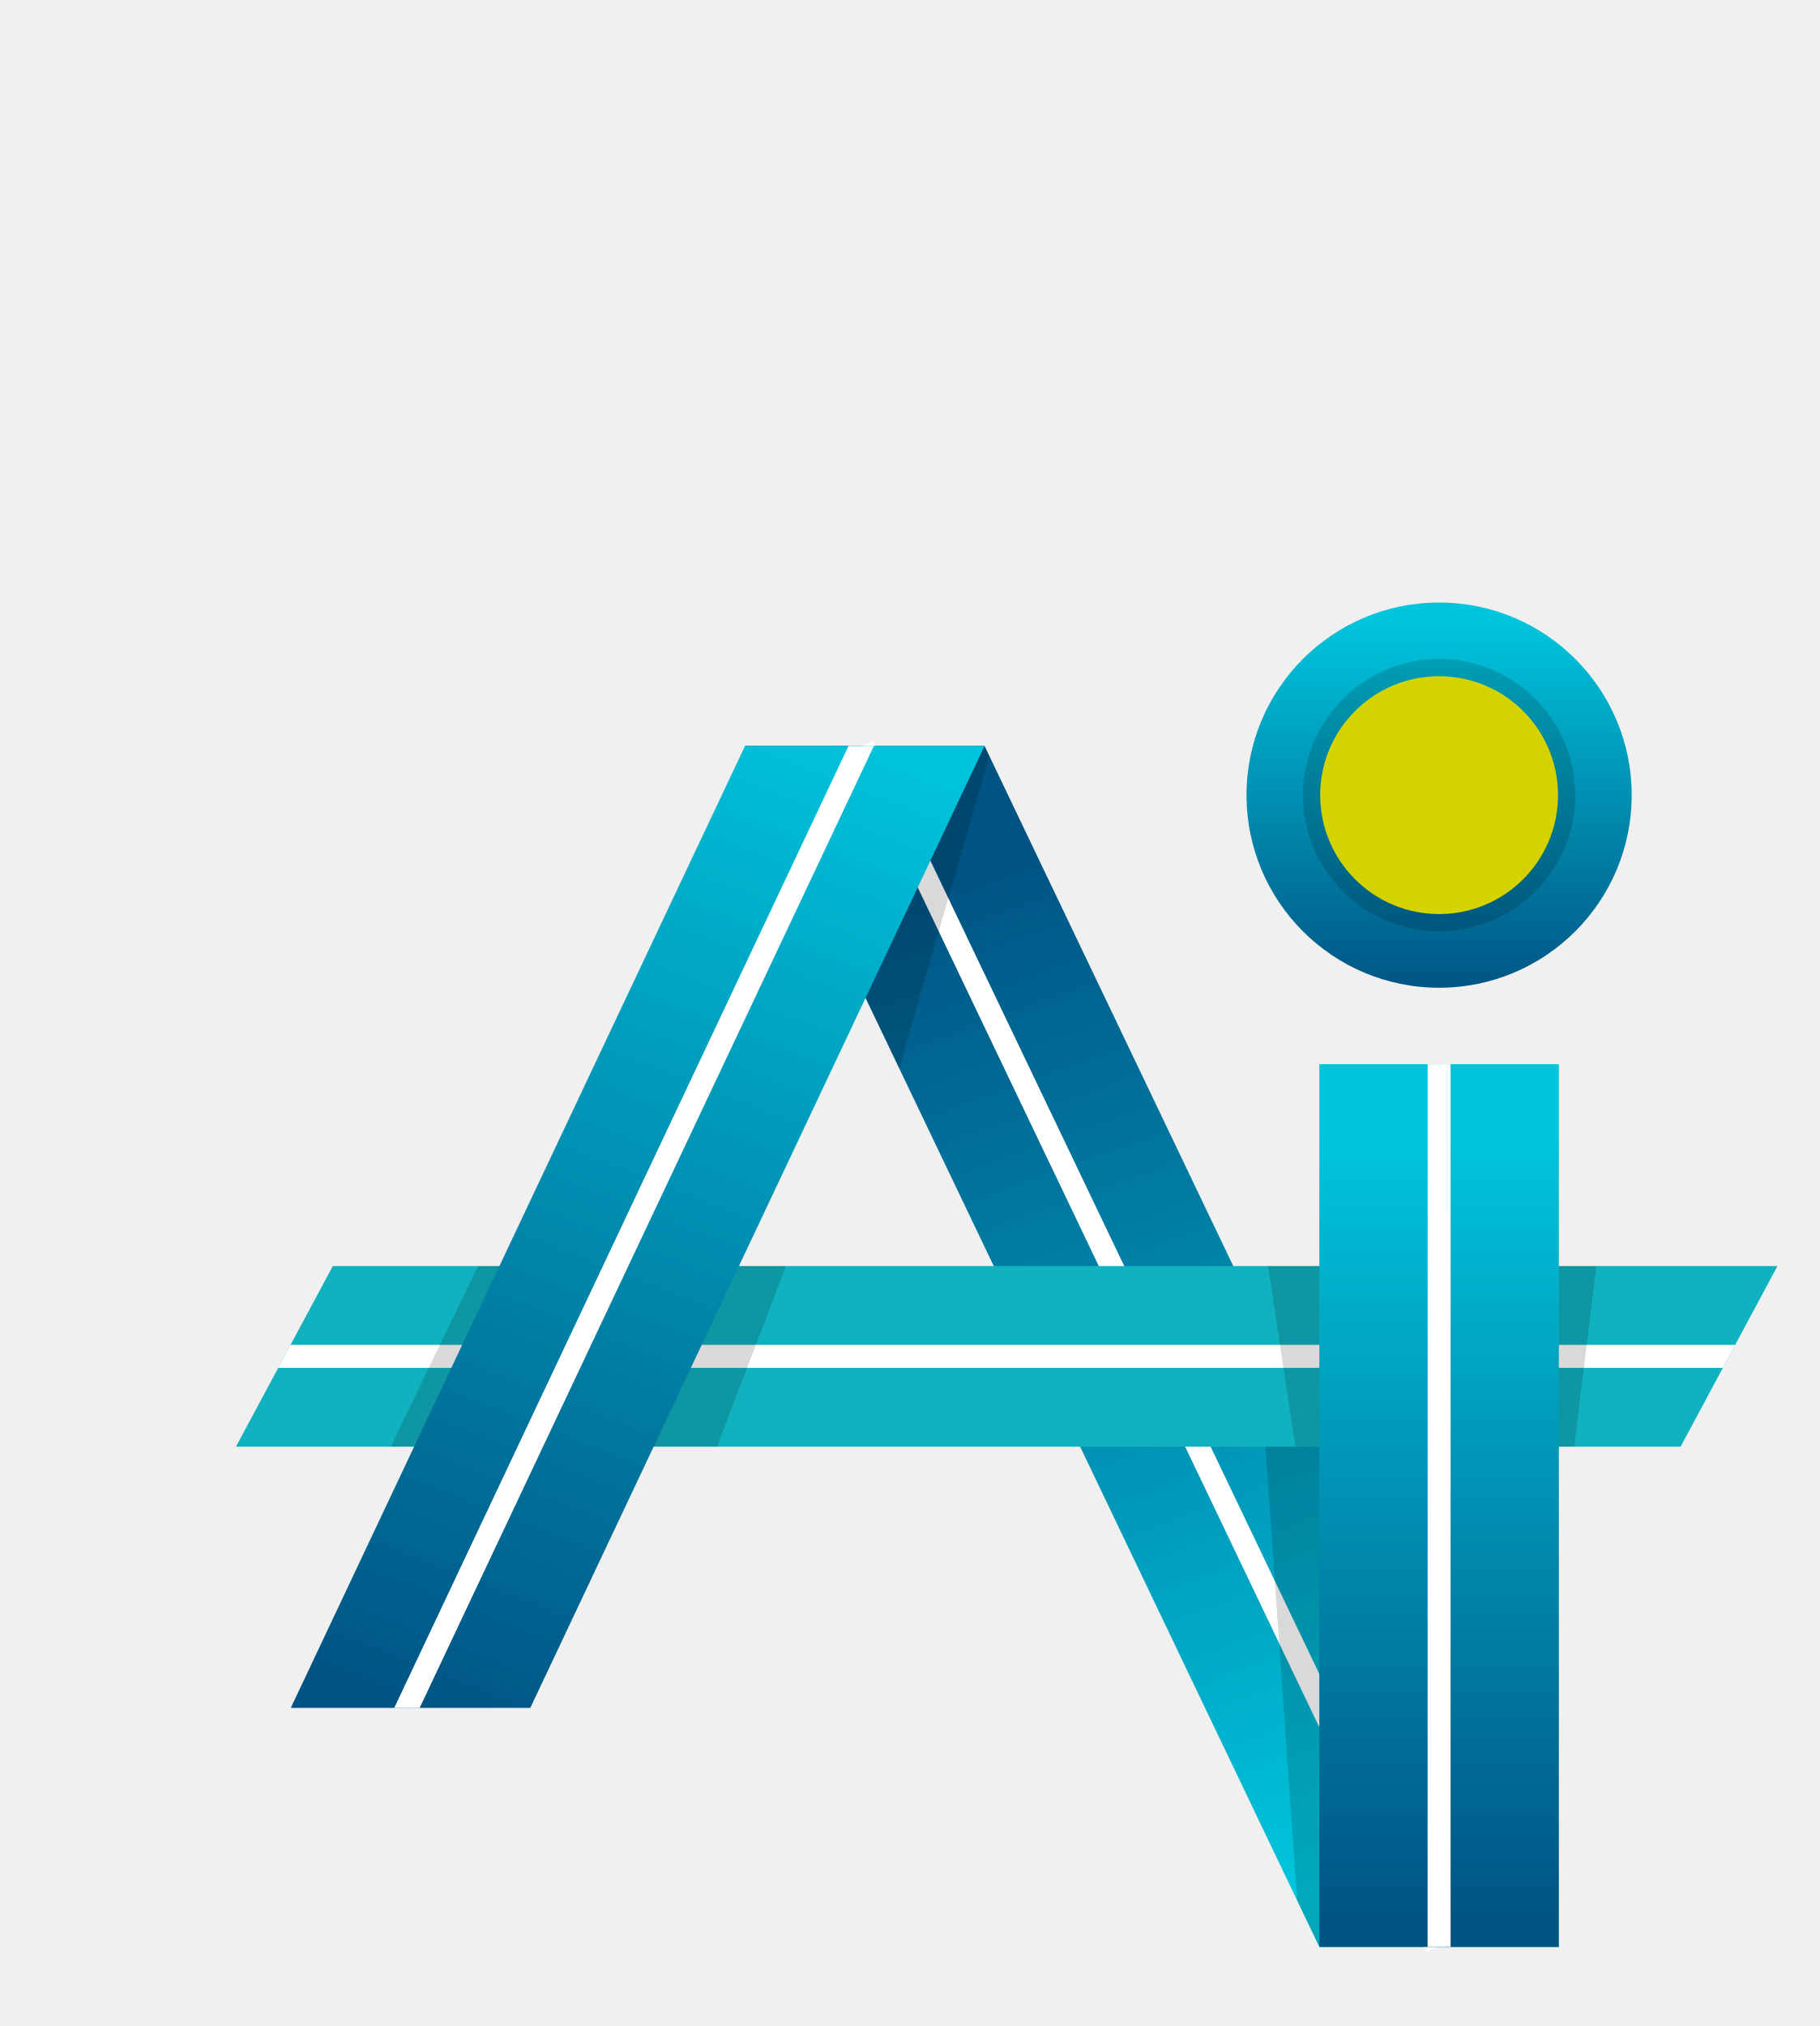
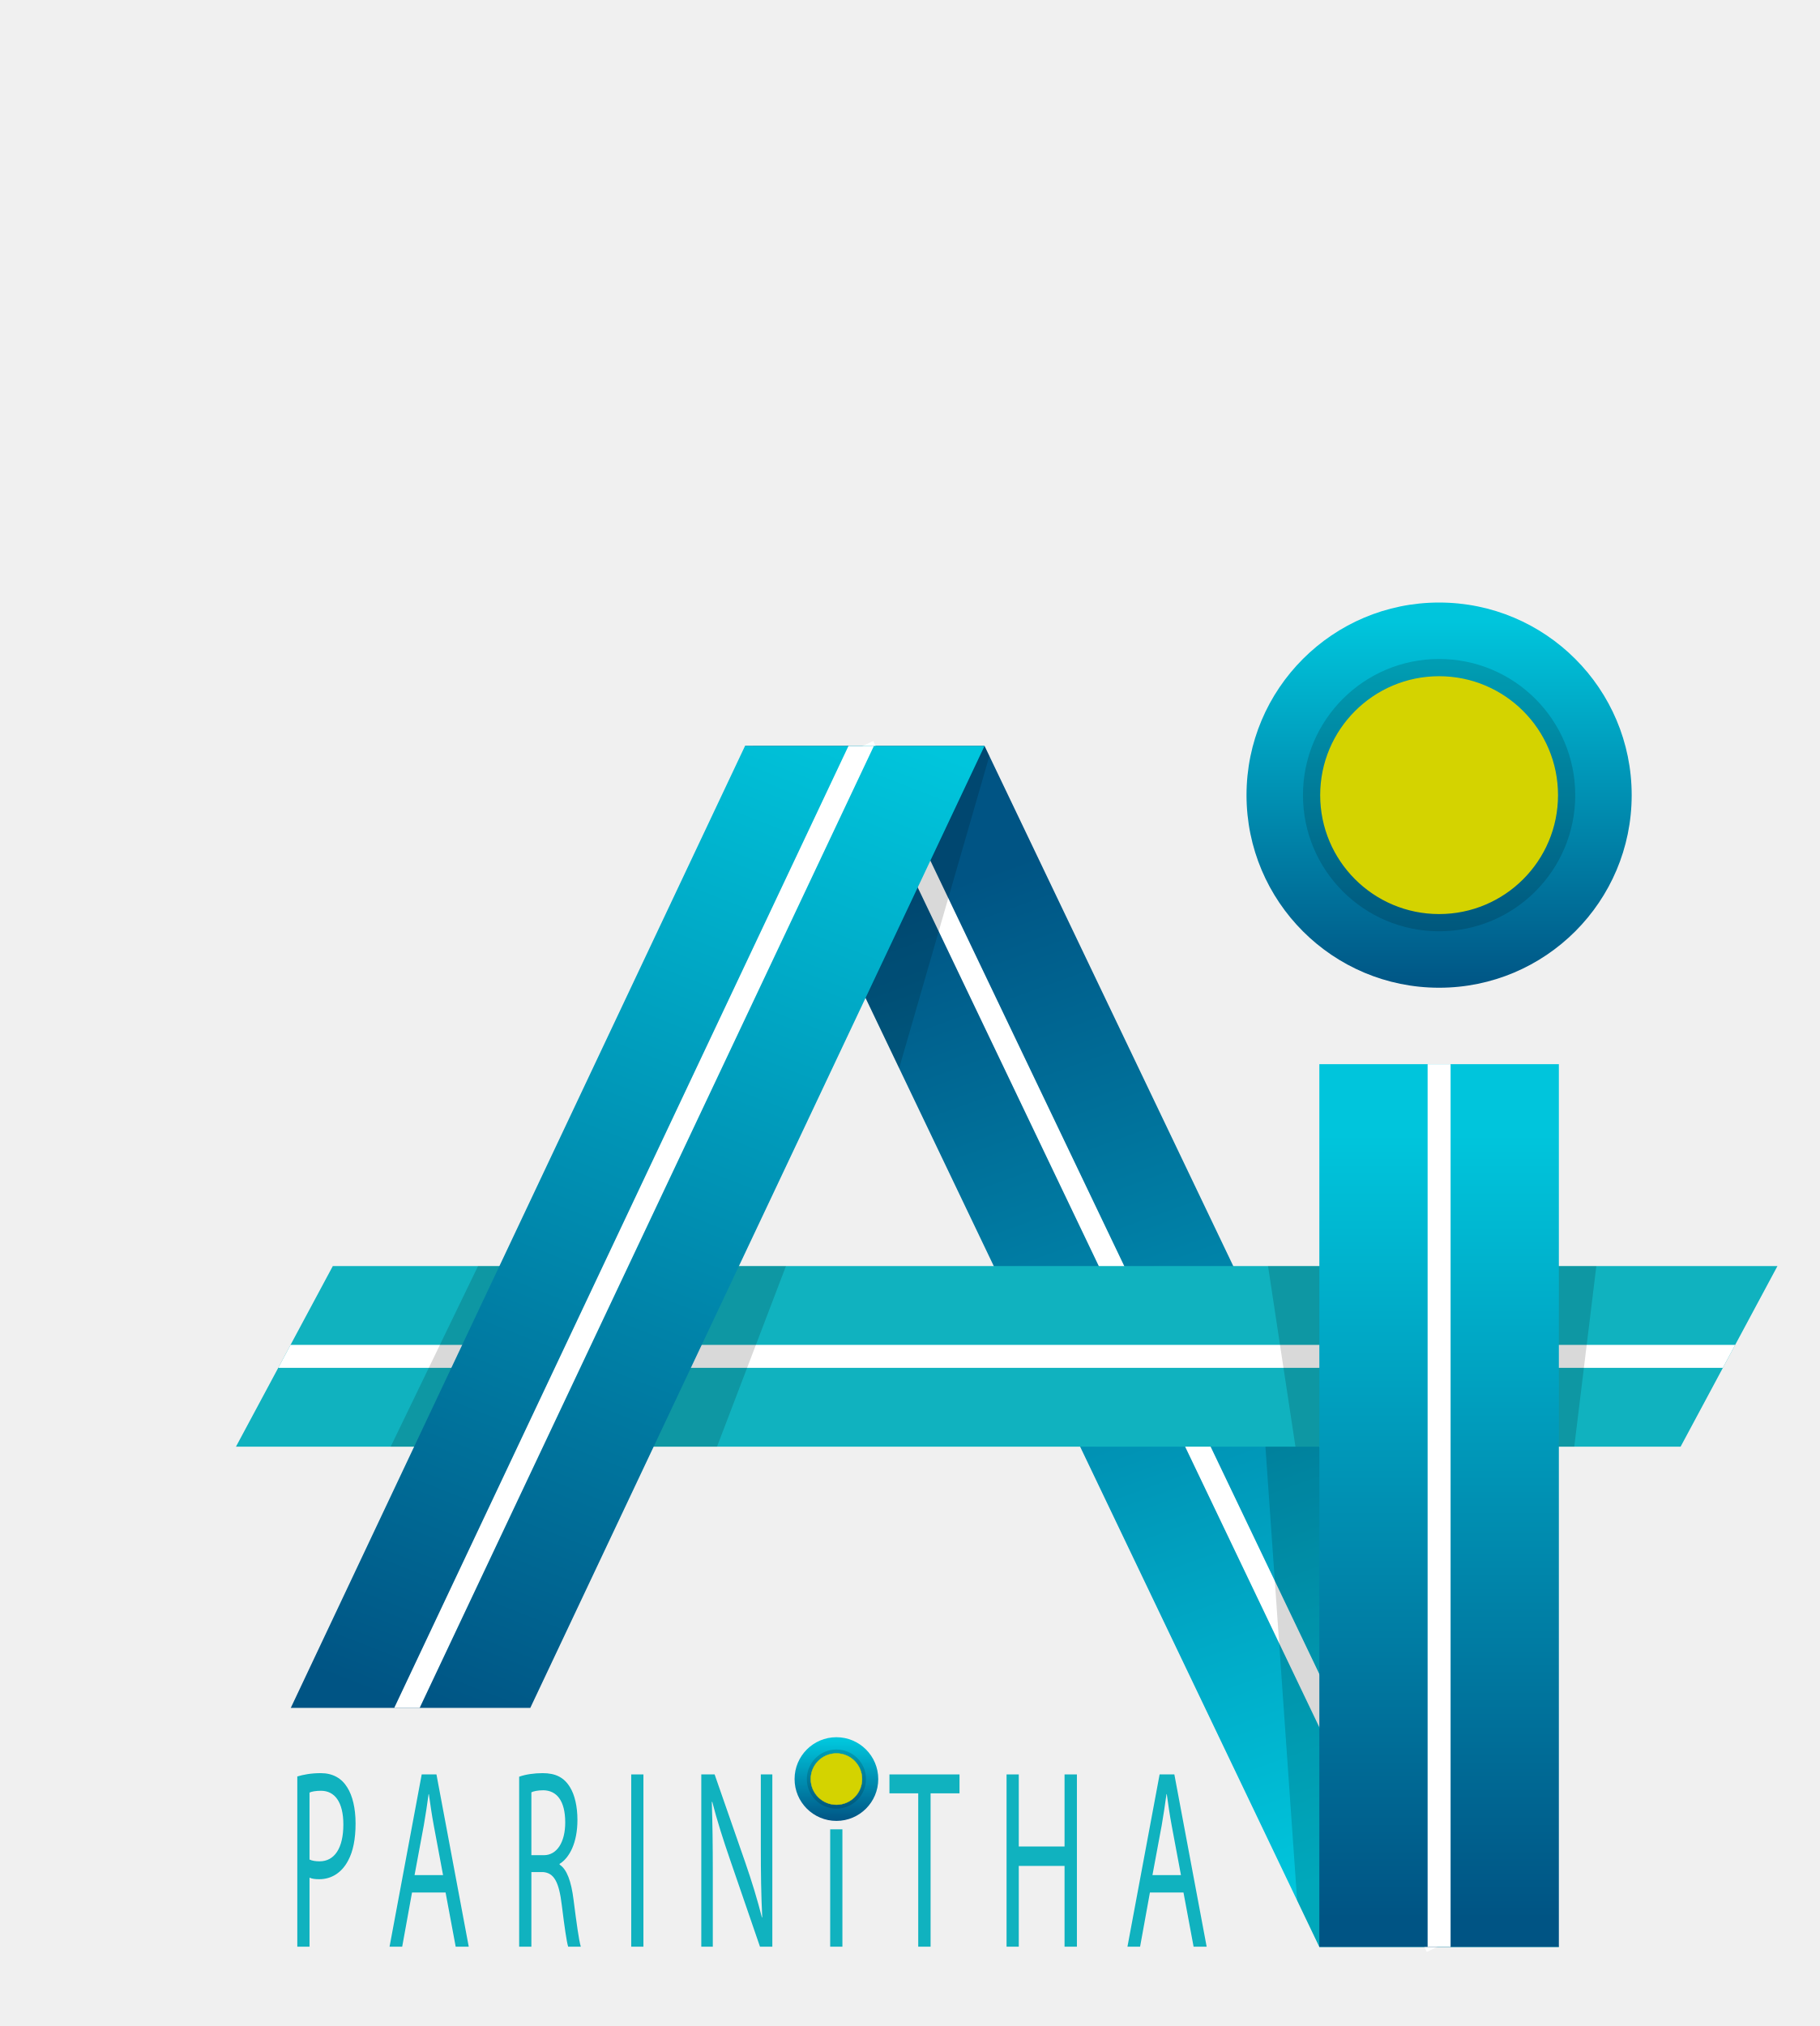
<svg xmlns="http://www.w3.org/2000/svg" xmlns:xlink="http://www.w3.org/1999/xlink" version="1.1" id="Layer_1" x="0px" y="0px" width="1425.286px" height="1586.96px" viewBox="0 0 1425.286 1586.96" enable-background="new 0 0 1425.286 1586.96" xml:space="preserve">
  <g>
    <g>
      <g>
-         <linearGradient id="SVGID_1_" gradientUnits="userSpaceOnUse" x1="1051.29" y1="1466.433" x2="768.719" y2="684.947">
+         <linearGradient id="SVGID_1_" gradientUnits="userSpaceOnUse" x1="1093.83" y1="-44.553" x2="811.259" y2="736.933" gradientTransform="matrix(1 0 0 -1 -42.54 1421.88)">
          <stop offset="0" style="stop-color:#00C5DC" />
          <stop offset="1" style="stop-color:#005484" />
        </linearGradient>
        <polygon fill="url(#SVGID_1_)" points="1221.156,1525.02 1033.53,1525.02 583.648,584.309 771.275,584.309    " />
        <line fill="none" stroke="#FFFFFF" stroke-width="18" stroke-miterlimit="10" x1="1125.774" y1="1525.02" x2="675.893" y2="584.309" />
      </g>
      <g>
-         <polygon opacity="0.15" points="704.357,836.711 775.039,592.179 771.275,584.309 589.688,584.309 587.413,592.179    " />
+         <polygon opacity="0.15" enable-background="new    " points="704.357,836.711 775.039,592.179 771.275,584.309 589.688,584.309      587.413,592.179    " />
      </g>
-       <polygon opacity="0.15" points="1033.53,1525.02 1221.156,1525.02 984.018,1029.161 1016.142,1488.662   " />
+       <polygon opacity="0.15" enable-background="new    " points="1033.53,1525.02 1221.156,1525.02 984.018,1029.161     1016.142,1488.662   " />
    </g>
    <g>
      <g>
        <polygon fill="#10B2BF" points="1392.397,991.693 260.717,991.693 184.852,1133.163 1316.532,1133.163    " />
        <g>
-           <defs>
-             <polygon id="SVGID_2_" points="1392.397,991.693 260.717,991.693 184.852,1133.163 1316.532,1133.163      " />
-           </defs>
-           <clipPath id="SVGID_3_">
-             <use xlink:href="#SVGID_2_" overflow="visible" />
-           </clipPath>
-           <line clip-path="url(#SVGID_3_)" fill="none" stroke="#FFFFFF" stroke-width="18" stroke-miterlimit="10" x1="1494.693" y1="1062.428" x2="158.421" y2="1062.428" />
+           <g>
+             <defs>
+               <polygon id="SVGID_2_" points="1392.397,991.693 260.717,991.693 184.852,1133.163 1316.532,1133.163       " />
+             </defs>
+             <clipPath id="SVGID_3_">
+               <use xlink:href="#SVGID_2_" overflow="visible" />
+             </clipPath>
+             <line clip-path="url(#SVGID_3_)" fill="none" stroke="#FFFFFF" stroke-width="18" stroke-miterlimit="10" x1="1494.693" y1="1062.428" x2="158.421" y2="1062.428" />
+           </g>
        </g>
      </g>
-       <polygon opacity="0.15" points="306.039,1133.163 561.69,1133.163 615.702,991.693 374.474,991.693   " />
-       <polygon opacity="0.15" points="1014.808,1133.163 1233.225,1133.163 1250.518,991.693 993.332,991.693   " />
+       <polygon opacity="0.15" enable-background="new    " points="306.039,1133.163 561.69,1133.163 615.702,991.693 374.474,991.693       " />
+       <polygon opacity="0.15" enable-background="new    " points="1014.808,1133.163 1233.225,1133.163 1250.518,991.693     993.332,991.693   " />
    </g>
    <g>
      <g>
-         <linearGradient id="SVGID_4_" gradientUnits="userSpaceOnUse" x1="656.947" y1="558.466" x2="347.885" y2="1348.782">
+         <linearGradient id="SVGID_4_" gradientUnits="userSpaceOnUse" x1="699.487" y1="863.414" x2="390.425" y2="73.099" gradientTransform="matrix(1 0 0 -1 -42.54 1421.88)">
          <stop offset="0" style="stop-color:#00C5DC" />
          <stop offset="1" style="stop-color:#005484" />
        </linearGradient>
        <polygon fill="url(#SVGID_4_)" points="227.785,1337.787 415.412,1337.787 771.24,584.309 583.614,584.309    " />
        <g>
-           <defs>
-             <polygon id="SVGID_5_" points="227.785,1337.787 415.412,1337.787 771.24,584.309 583.614,584.309      " />
-           </defs>
-           <clipPath id="SVGID_6_">
-             <use xlink:href="#SVGID_5_" overflow="visible" />
-           </clipPath>
-           <line clip-path="url(#SVGID_6_)" fill="none" stroke="#FFFFFF" stroke-width="18" stroke-miterlimit="10" x1="303.438" y1="1370.287" x2="689.964" y2="551.808" />
+           <g>
+             <defs>
+               <polygon id="SVGID_5_" points="227.785,1337.787 415.412,1337.787 771.24,584.309 583.614,584.309       " />
+             </defs>
+             <clipPath id="SVGID_6_">
+               <use xlink:href="#SVGID_5_" overflow="visible" />
+             </clipPath>
+             <line clip-path="url(#SVGID_6_)" fill="none" stroke="#FFFFFF" stroke-width="18" stroke-miterlimit="10" x1="303.438" y1="1370.287" x2="689.964" y2="551.808" />
+           </g>
        </g>
      </g>
      <g>
        <g>
-           <linearGradient id="SVGID_7_" gradientUnits="userSpaceOnUse" x1="1127.343" y1="888.771" x2="1127.343" y2="1502.623">
+           <linearGradient id="SVGID_7_" gradientUnits="userSpaceOnUse" x1="1169.883" y1="533.109" x2="1169.883" y2="-80.743" gradientTransform="matrix(1 0 0 -1 -42.54 1421.88)">
            <stop offset="0" style="stop-color:#00C5DC" />
            <stop offset="1" style="stop-color:#005484" />
          </linearGradient>
          <rect x="1033.53" y="833.56" fill="url(#SVGID_7_)" width="187.626" height="691.46" />
          <line fill="none" stroke="#FFFFFF" stroke-width="18" stroke-miterlimit="10" x1="1127.343" y1="833.56" x2="1127.343" y2="1525.02" />
        </g>
        <g>
          <g>
-             <linearGradient id="SVGID_8_" gradientUnits="userSpaceOnUse" x1="1127.342" y1="487.01" x2="1127.342" y2="775.78">
+             <linearGradient id="SVGID_8_" gradientUnits="userSpaceOnUse" x1="1169.883" y1="934.87" x2="1169.883" y2="646.1" gradientTransform="matrix(1 0 0 -1 -42.54 1421.88)">
              <stop offset="0" style="stop-color:#00C5DC" />
              <stop offset="1" style="stop-color:#005484" />
            </linearGradient>
            <circle fill="url(#SVGID_8_)" cx="1127.343" cy="622.826" r="150.862" />
-             <circle opacity="0.15" cx="1127.343" cy="622.826" r="106.646" />
+             <circle opacity="0.15" enable-background="new    " cx="1127.343" cy="622.826" r="106.646" />
          </g>
          <circle fill="#D4D300" stroke="#D4D300" stroke-width="1.363" stroke-miterlimit="10" cx="1127.343" cy="622.826" r="92.471" />
        </g>
      </g>
    </g>
  </g>
+   <g>
+     <path fill="#10B2BF" d="M232.893,1391.5c4.62-1.401,10.67-2.603,18.37-2.603c9.46,0,16.39,4.004,20.791,11.211   c4.07,6.406,6.49,16.216,6.49,28.228c0,12.212-1.98,21.821-5.72,28.828c-5.06,9.81-13.31,14.814-22.66,14.814   c-2.86,0-5.5-0.2-7.7-1.201v54.053h-9.57V1391.5z M242.463,1456.564c2.09,1.001,4.73,1.401,7.92,1.401   c11.55,0,18.59-10.21,18.59-28.828c0-17.817-6.93-26.426-17.49-26.426c-4.18,0-7.37,0.601-9.02,1.401V1456.564z" />
+     <path fill="#10B2BF" d="M322.763,1482.389l-7.7,42.441h-9.9l25.19-134.932h11.55l25.3,134.932h-10.23l-7.92-42.441H322.763z    M347.073,1468.776l-7.26-38.838c-1.65-8.809-2.75-16.816-3.85-24.624h-0.22c-1.1,8.008-2.31,16.216-3.74,24.424l-7.26,39.038   H347.073z" />
+     <path fill="#10B2BF" d="M406.692,1391.701c4.84-1.802,11.77-2.803,18.37-2.803c10.23,0,16.83,3.403,21.45,11.011   c3.74,6.006,5.83,15.215,5.83,25.625c0,17.817-6.16,29.629-13.97,34.434v0.601c5.72,3.604,9.13,13.213,10.89,27.227   c2.42,18.818,4.18,31.831,5.72,37.036h-9.9c-1.21-3.804-2.86-15.415-4.95-32.231c-2.2-18.618-6.16-25.625-14.85-26.226h-9.02   v58.457h-9.57V1391.701z M416.263,1453.161h9.79c10.23,0,16.72-10.21,16.72-25.625c0-17.417-6.93-25.024-17.05-25.225   c-4.62,0-7.92,0.801-9.46,1.602V1453.161z" />
+     <path fill="#10B2BF" d="M504.041,1389.899v134.932h-9.57v-134.932H504.041z" />
+     <path fill="#10B2BF" d="M549.361,1524.831v-134.932h10.45l23.76,68.267c5.5,15.815,9.79,30.029,13.31,43.843l0.22-0.2   c-0.88-18.018-1.1-34.434-1.1-55.454v-56.455h9.02v134.932h-9.68l-23.54-68.467c-5.17-15.015-10.12-30.43-13.86-45.044l-0.33,0.2   c0.55,17.017,0.77,33.232,0.77,55.654v57.656H549.361z" />
+     <path fill="#10B2BF" d="M659.911,1432.899v91.932h-9.57v-91.932H659.911z" />
+     <path fill="#10B2BF" d="M719.31,1404.713h-22.549v-14.814h54.89v14.814h-22.66v120.117h-9.681V1404.713z" />
+     <path fill="#10B2BF" d="M798.07,1389.899v56.455h35.86v-56.455h9.68v134.932h-9.68v-63.262h-35.86v63.262h-9.57v-134.932H798.07z" />
+     <path fill="#10B2BF" d="M900.809,1482.389l-7.7,42.441h-9.9l25.19-134.932h11.55l25.301,134.932h-10.23l-7.92-42.441H900.809z    M925.119,1468.776l-7.26-38.838c-1.65-8.809-2.75-16.816-3.85-24.624h-0.221c-1.1,8.008-2.31,16.216-3.739,24.424l-7.261,39.038   H925.119z" />
+   </g>
+   <g>
+     <g>
+       <linearGradient id="SVGID_9_" gradientUnits="userSpaceOnUse" x1="697.757" y1="57.852" x2="697.757" y2="-4.876" gradientTransform="matrix(1 0 0 -1 -42.54 1421.88)">
+         <stop offset="0" style="stop-color:#00C5DC" />
+         <stop offset="1" style="stop-color:#005484" />
+       </linearGradient>
+       <circle fill="url(#SVGID_9_)" cx="655.217" cy="1393.531" r="32.771" />
+       <circle opacity="0.15" enable-background="new    " cx="655.217" cy="1393.531" r="23.166" />
+     </g>
+     <circle fill="#D4D300" stroke="#D4D300" stroke-width="0.296" stroke-miterlimit="10" cx="655.217" cy="1393.531" r="20.087" />
+   </g>
</svg>
